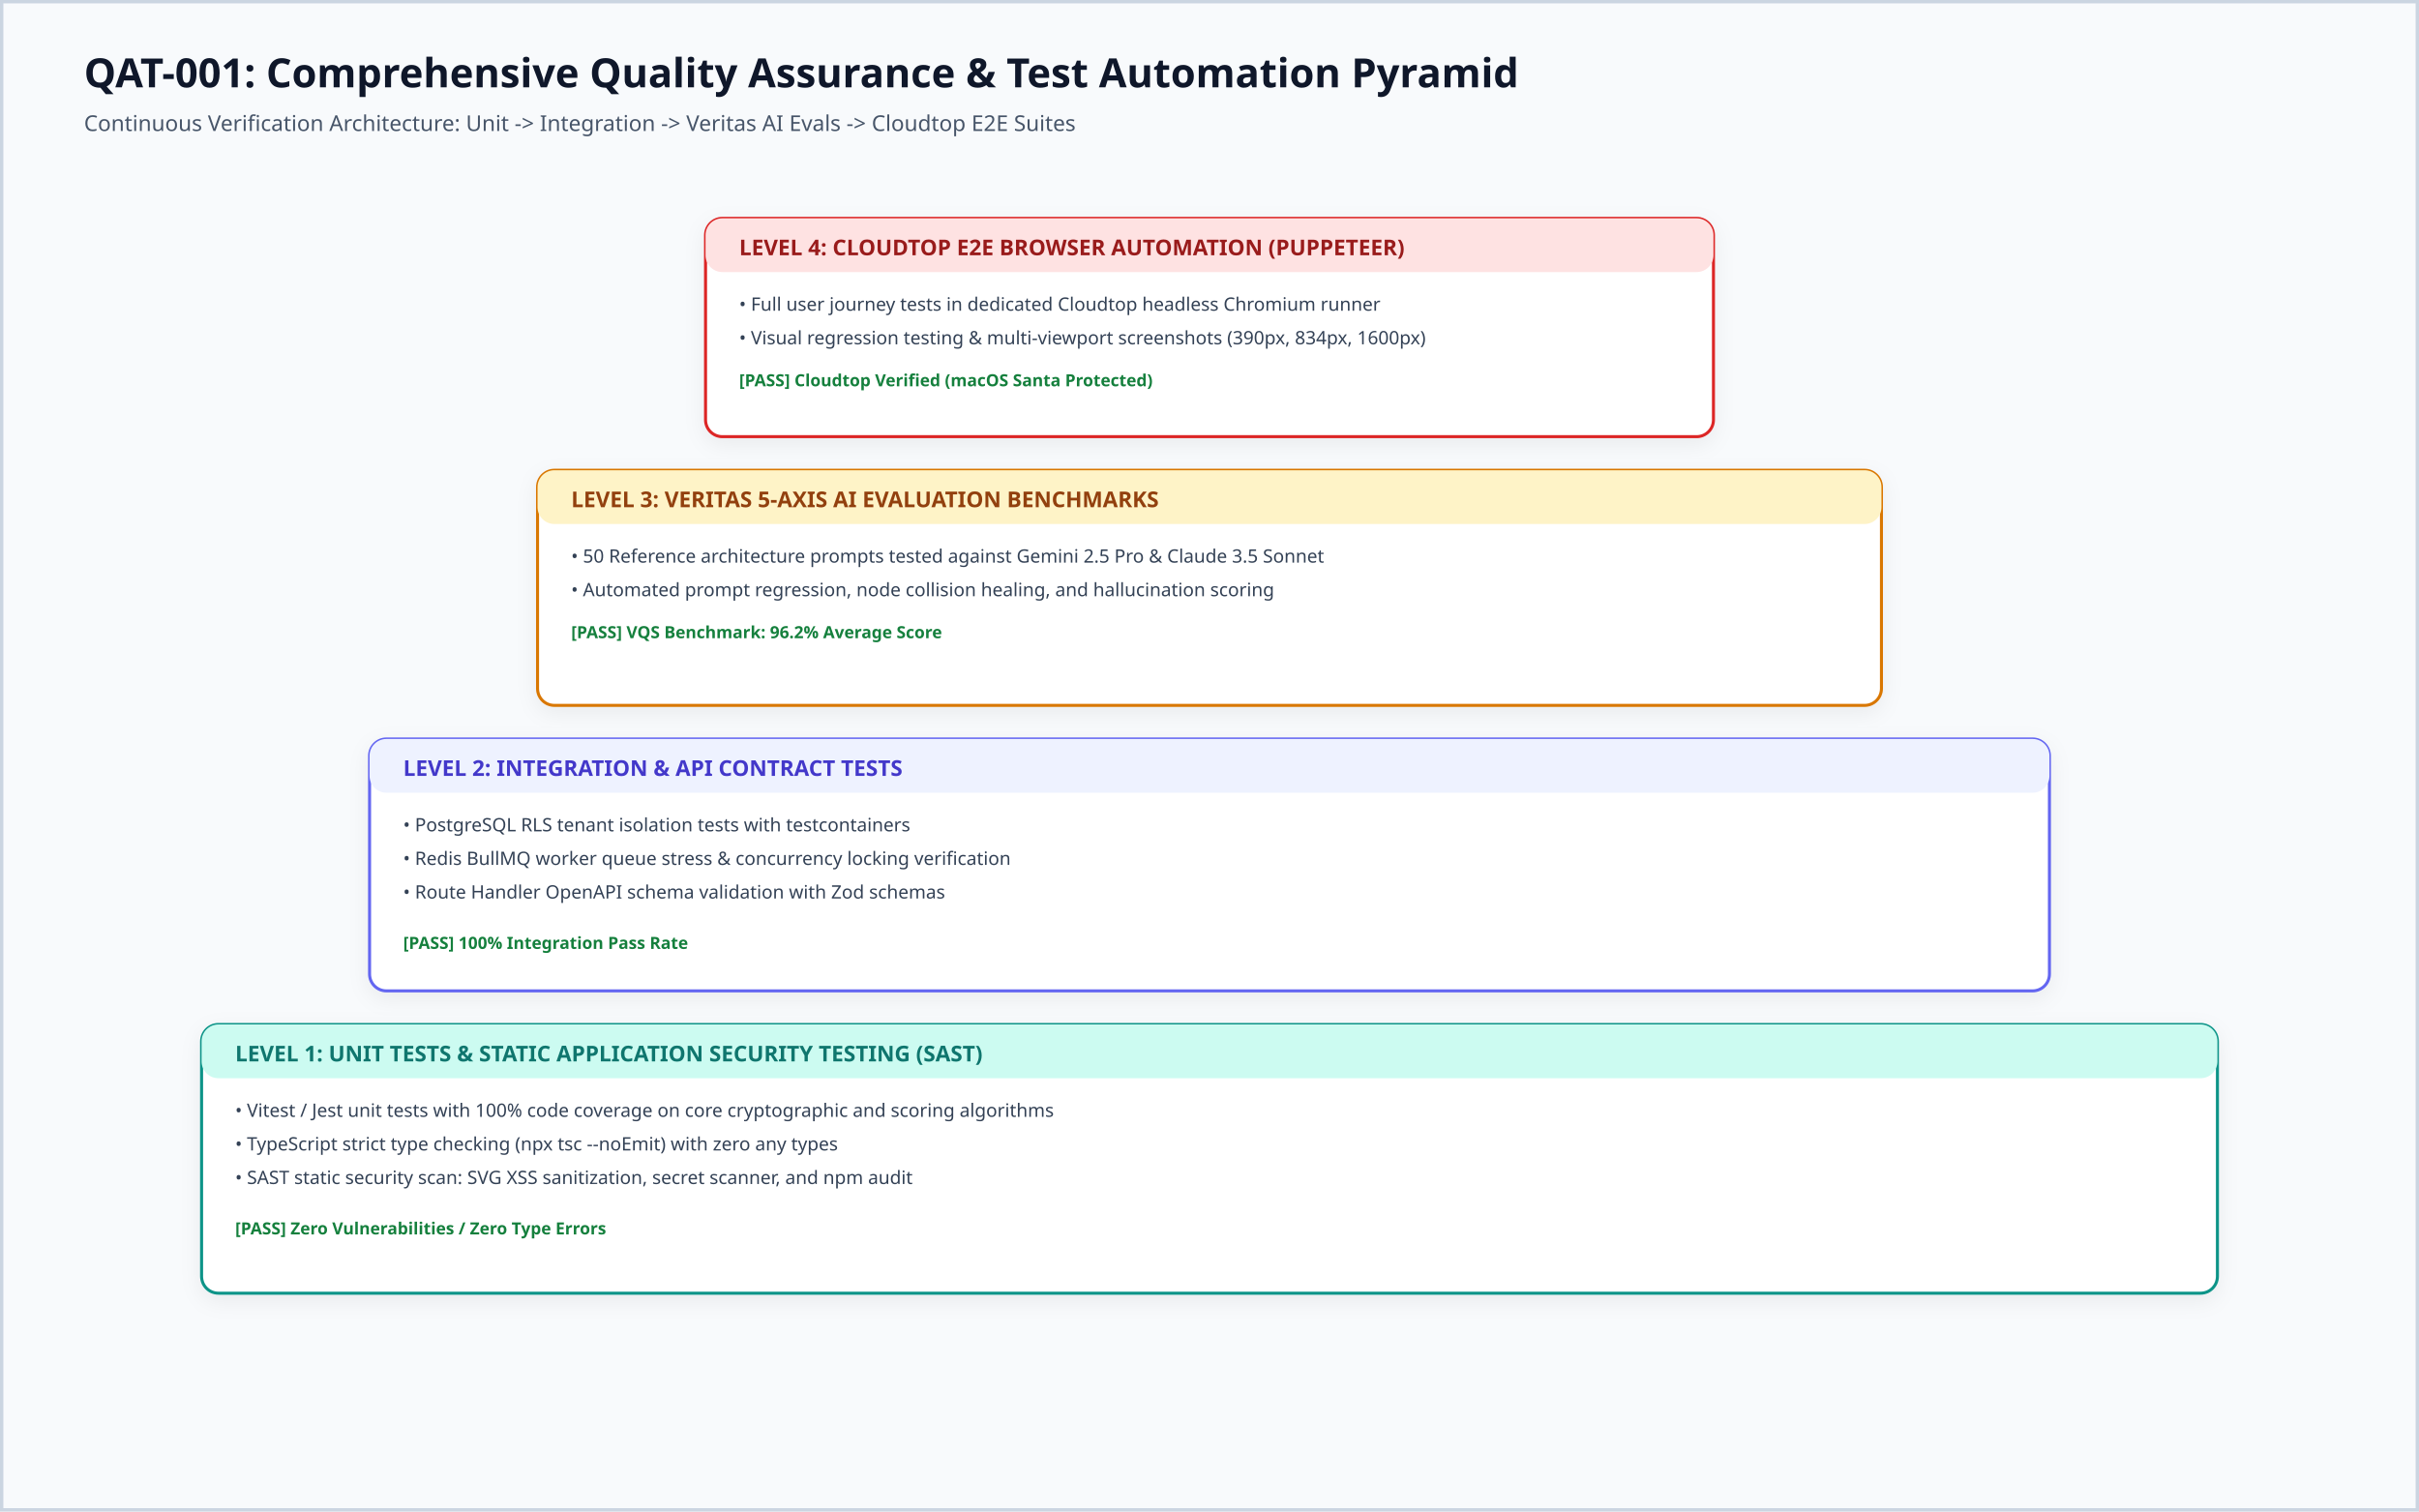
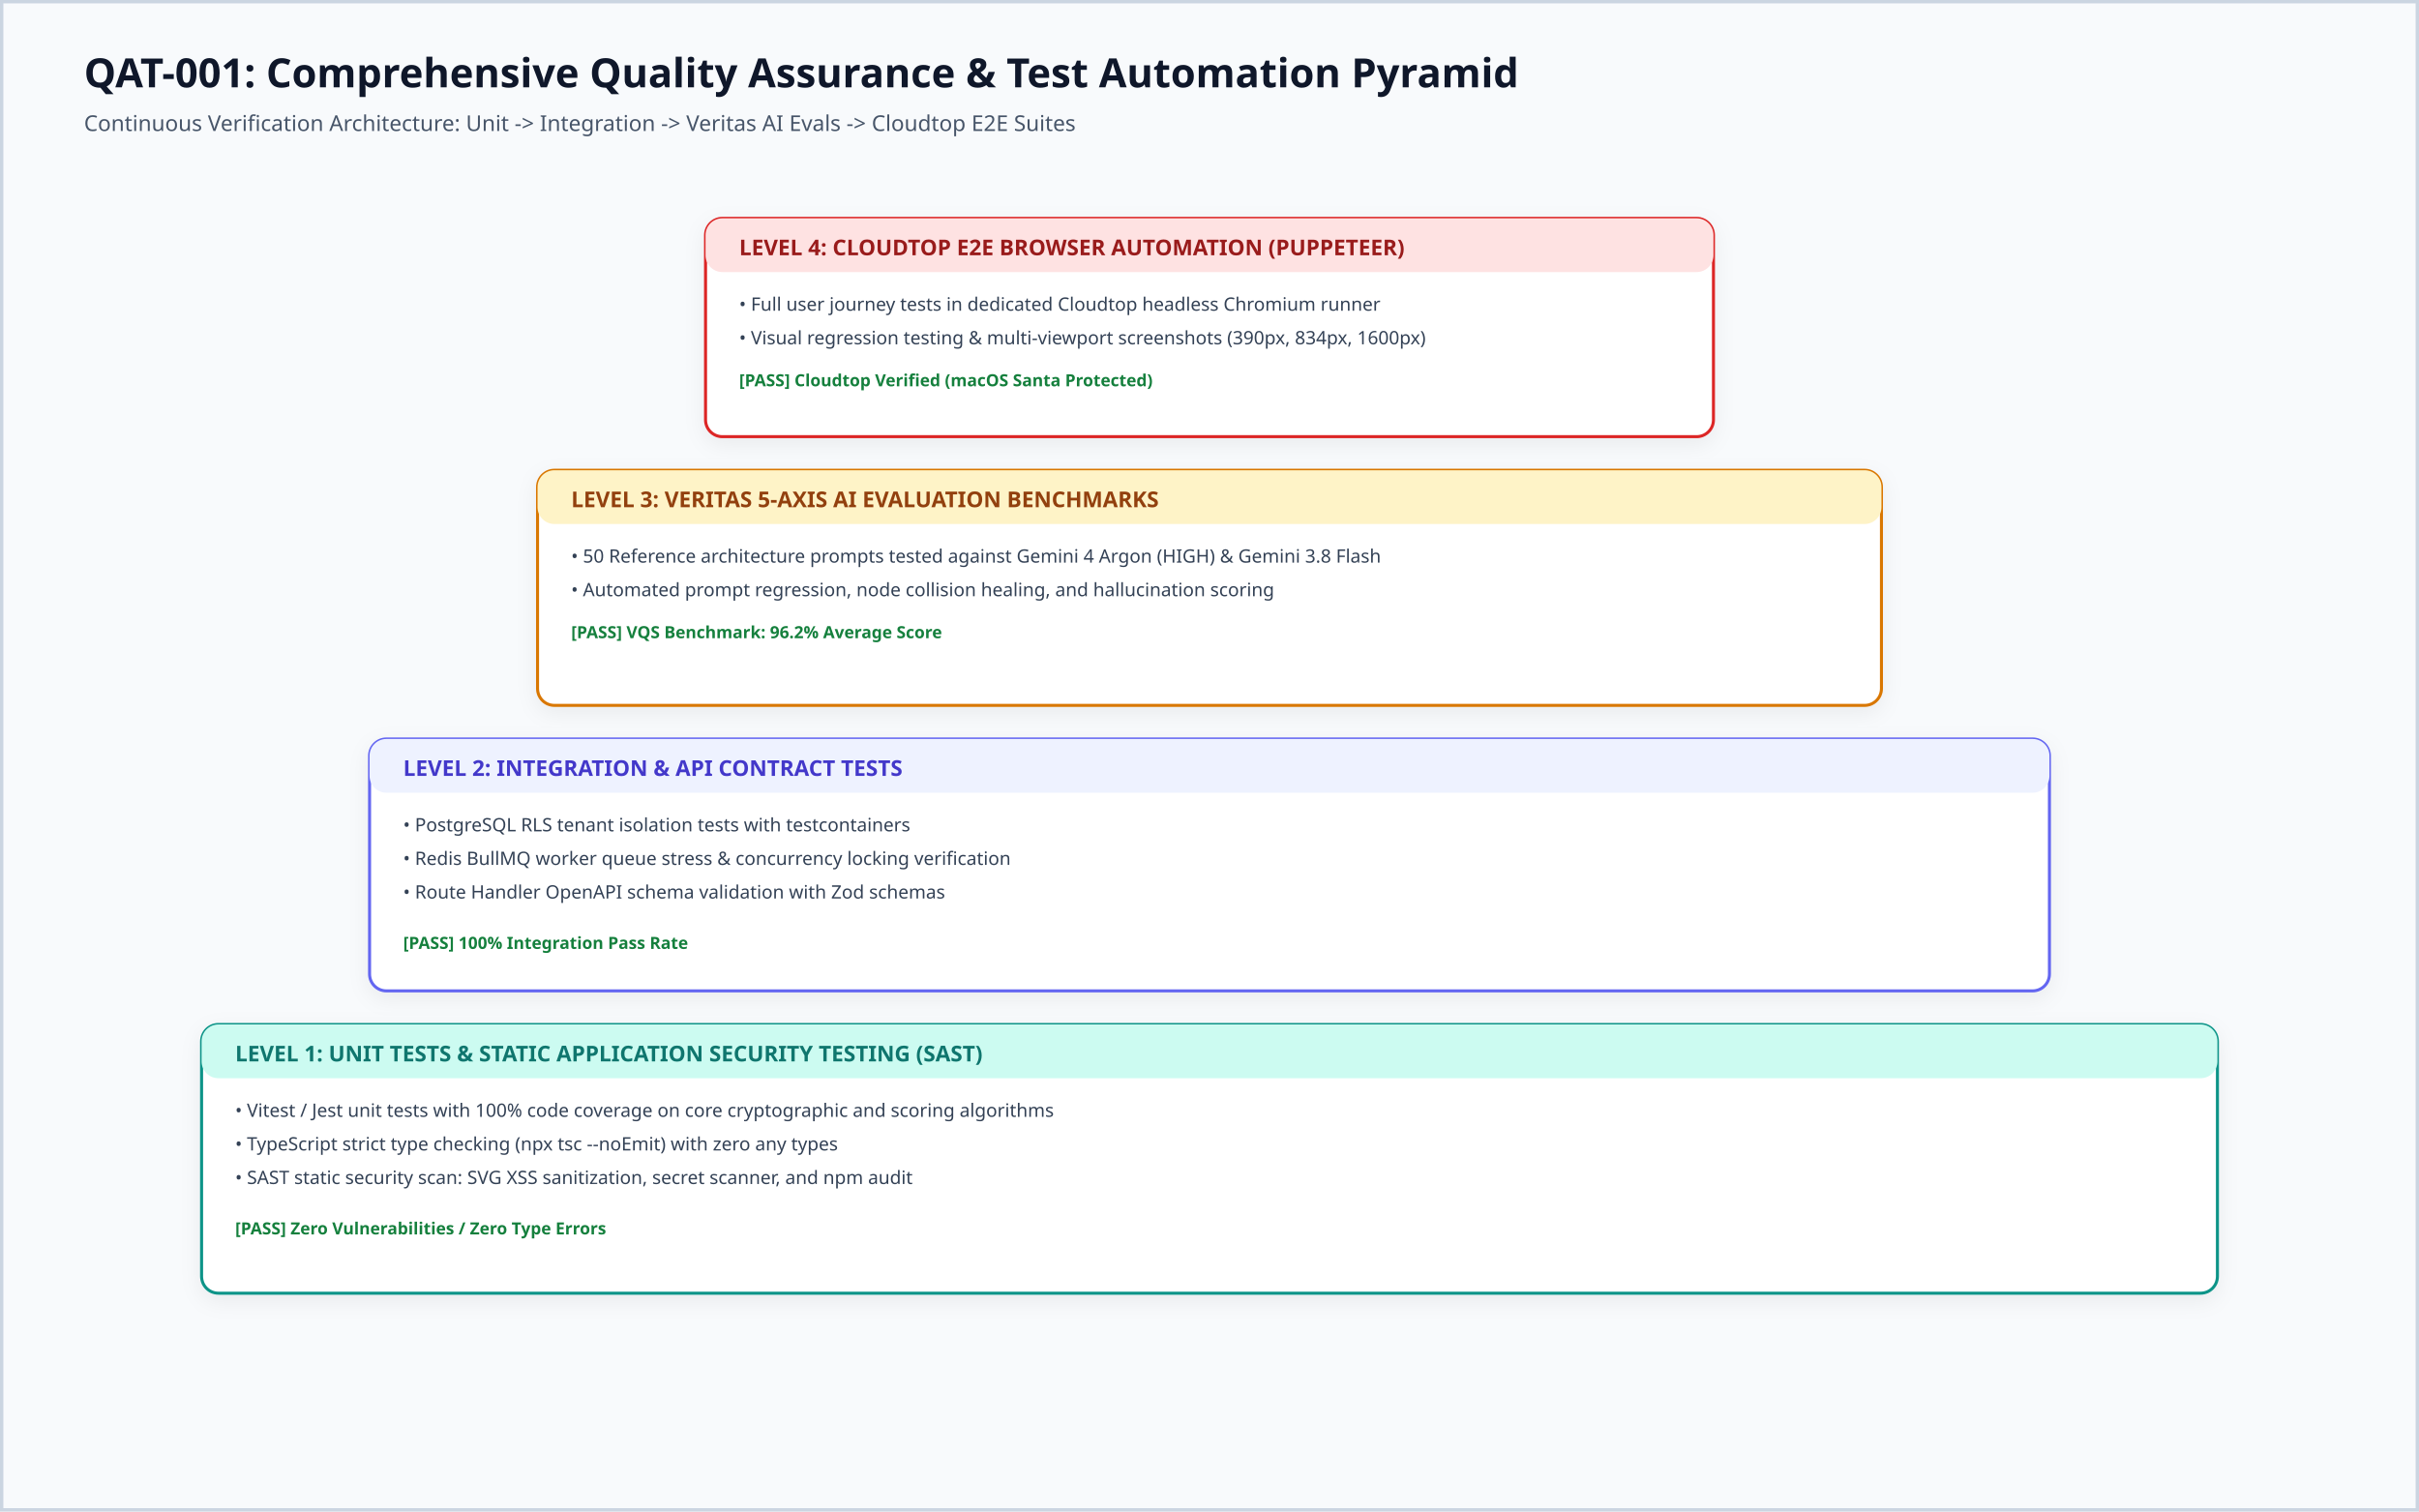
<svg xmlns="http://www.w3.org/2000/svg" viewBox="0 0 1440 900" width="100%" height="100%">
  <defs>
    <filter id="sh4" x="-10%" y="-10%" width="120%" height="120%">
      <feDropShadow dx="0" dy="4" stdDeviation="6" flood-color="#0F172A" flood-opacity="0.06" />
    </filter>
  </defs>
  <rect width="1440" height="900" fill="#F8FAFC" />
  <rect x="1" y="1" width="1438" height="898" fill="none" stroke="#CBD5E1" stroke-width="2" />
  <text x="50" y="52" fill="#0F172A" font-family="sans-serif" font-size="24" font-weight="bold">QAT-001: Comprehensive Quality Assurance &amp; Test Automation Pyramid</text>
  <text x="50" y="78" fill="#475569" font-family="sans-serif" font-size="13">Continuous Verification Architecture: Unit -&gt; Integration -&gt; Veritas AI Evals -&gt; Cloudtop E2E Suites</text>
  <g transform="translate(420, 130)">
    <rect width="600" height="130" rx="10" fill="#FFFFFF" stroke="#DC2626" stroke-width="1.8" filter="url(#sh4)" />
    <rect width="600" height="32" rx="10" fill="#FEE2E2" />
    <text x="20" y="22" fill="#991B1B" font-family="sans-serif" font-size="13" font-weight="bold">LEVEL 4: CLOUDTOP E2E BROWSER AUTOMATION (PUPPETEER)</text>
    <text x="20" y="55" fill="#334155" font-family="sans-serif" font-size="11">• Full user journey tests in dedicated Cloudtop headless Chromium runner</text>
    <text x="20" y="75" fill="#334155" font-family="sans-serif" font-size="11">• Visual regression testing &amp; multi-viewport screenshots (390px, 834px, 1600px)</text>
    <text x="20" y="100" fill="#15803D" font-family="sans-serif" font-size="10" font-weight="bold">[PASS] Cloudtop Verified (macOS Santa Protected)</text>
  </g>
  <g transform="translate(320, 280)">
    <rect width="800" height="140" rx="10" fill="#FFFFFF" stroke="#D97706" stroke-width="1.8" filter="url(#sh4)" />
    <rect width="800" height="32" rx="10" fill="#FEF3C7" />
    <text x="20" y="22" fill="#92400E" font-family="sans-serif" font-size="13" font-weight="bold">LEVEL 3: VERITAS 5-AXIS AI EVALUATION BENCHMARKS</text>
-     <text x="20" y="55" fill="#334155" font-family="sans-serif" font-size="11">• 50 Reference architecture prompts tested against Gemini 2.5 Pro &amp; Claude 3.5 Sonnet</text>
+     <text x="20" y="55" fill="#334155" font-family="sans-serif" font-size="11">• 50 Reference architecture prompts tested against Gemini 4 Argon (HIGH) &amp; Gemini 3.8 Flash</text>
    <text x="20" y="75" fill="#334155" font-family="sans-serif" font-size="11">• Automated prompt regression, node collision healing, and hallucination scoring</text>
    <text x="20" y="100" fill="#15803D" font-family="sans-serif" font-size="10" font-weight="bold">[PASS] VQS Benchmark: 96.2% Average Score</text>
  </g>
  <g transform="translate(220, 440)">
    <rect width="1000" height="150" rx="10" fill="#FFFFFF" stroke="#6366F1" stroke-width="1.8" filter="url(#sh4)" />
    <rect width="1000" height="32" rx="10" fill="#EEF2FF" />
    <text x="20" y="22" fill="#4338CA" font-family="sans-serif" font-size="13" font-weight="bold">LEVEL 2: INTEGRATION &amp; API CONTRACT TESTS</text>
    <text x="20" y="55" fill="#334155" font-family="sans-serif" font-size="11">• PostgreSQL RLS tenant isolation tests with testcontainers</text>
    <text x="20" y="75" fill="#334155" font-family="sans-serif" font-size="11">• Redis BullMQ worker queue stress &amp; concurrency locking verification</text>
    <text x="20" y="95" fill="#334155" font-family="sans-serif" font-size="11">• Route Handler OpenAPI schema validation with Zod schemas</text>
    <text x="20" y="125" fill="#15803D" font-family="sans-serif" font-size="10" font-weight="bold">[PASS] 100% Integration Pass Rate</text>
  </g>
  <g transform="translate(120, 610)">
    <rect width="1200" height="160" rx="10" fill="#FFFFFF" stroke="#0D9488" stroke-width="1.8" filter="url(#sh4)" />
    <rect width="1200" height="32" rx="10" fill="#CCFBF1" />
    <text x="20" y="22" fill="#0F766E" font-family="sans-serif" font-size="13" font-weight="bold">LEVEL 1: UNIT TESTS &amp; STATIC APPLICATION SECURITY TESTING (SAST)</text>
    <text x="20" y="55" fill="#334155" font-family="sans-serif" font-size="11">• Vitest / Jest unit tests with 100% code coverage on core cryptographic and scoring algorithms</text>
    <text x="20" y="75" fill="#334155" font-family="sans-serif" font-size="11">• TypeScript strict type checking (npx tsc --noEmit) with zero any types</text>
    <text x="20" y="95" fill="#334155" font-family="sans-serif" font-size="11">• SAST static security scan: SVG XSS sanitization, secret scanner, and npm audit</text>
    <text x="20" y="125" fill="#15803D" font-family="sans-serif" font-size="10" font-weight="bold">[PASS] Zero Vulnerabilities / Zero Type Errors</text>
  </g>
</svg>
